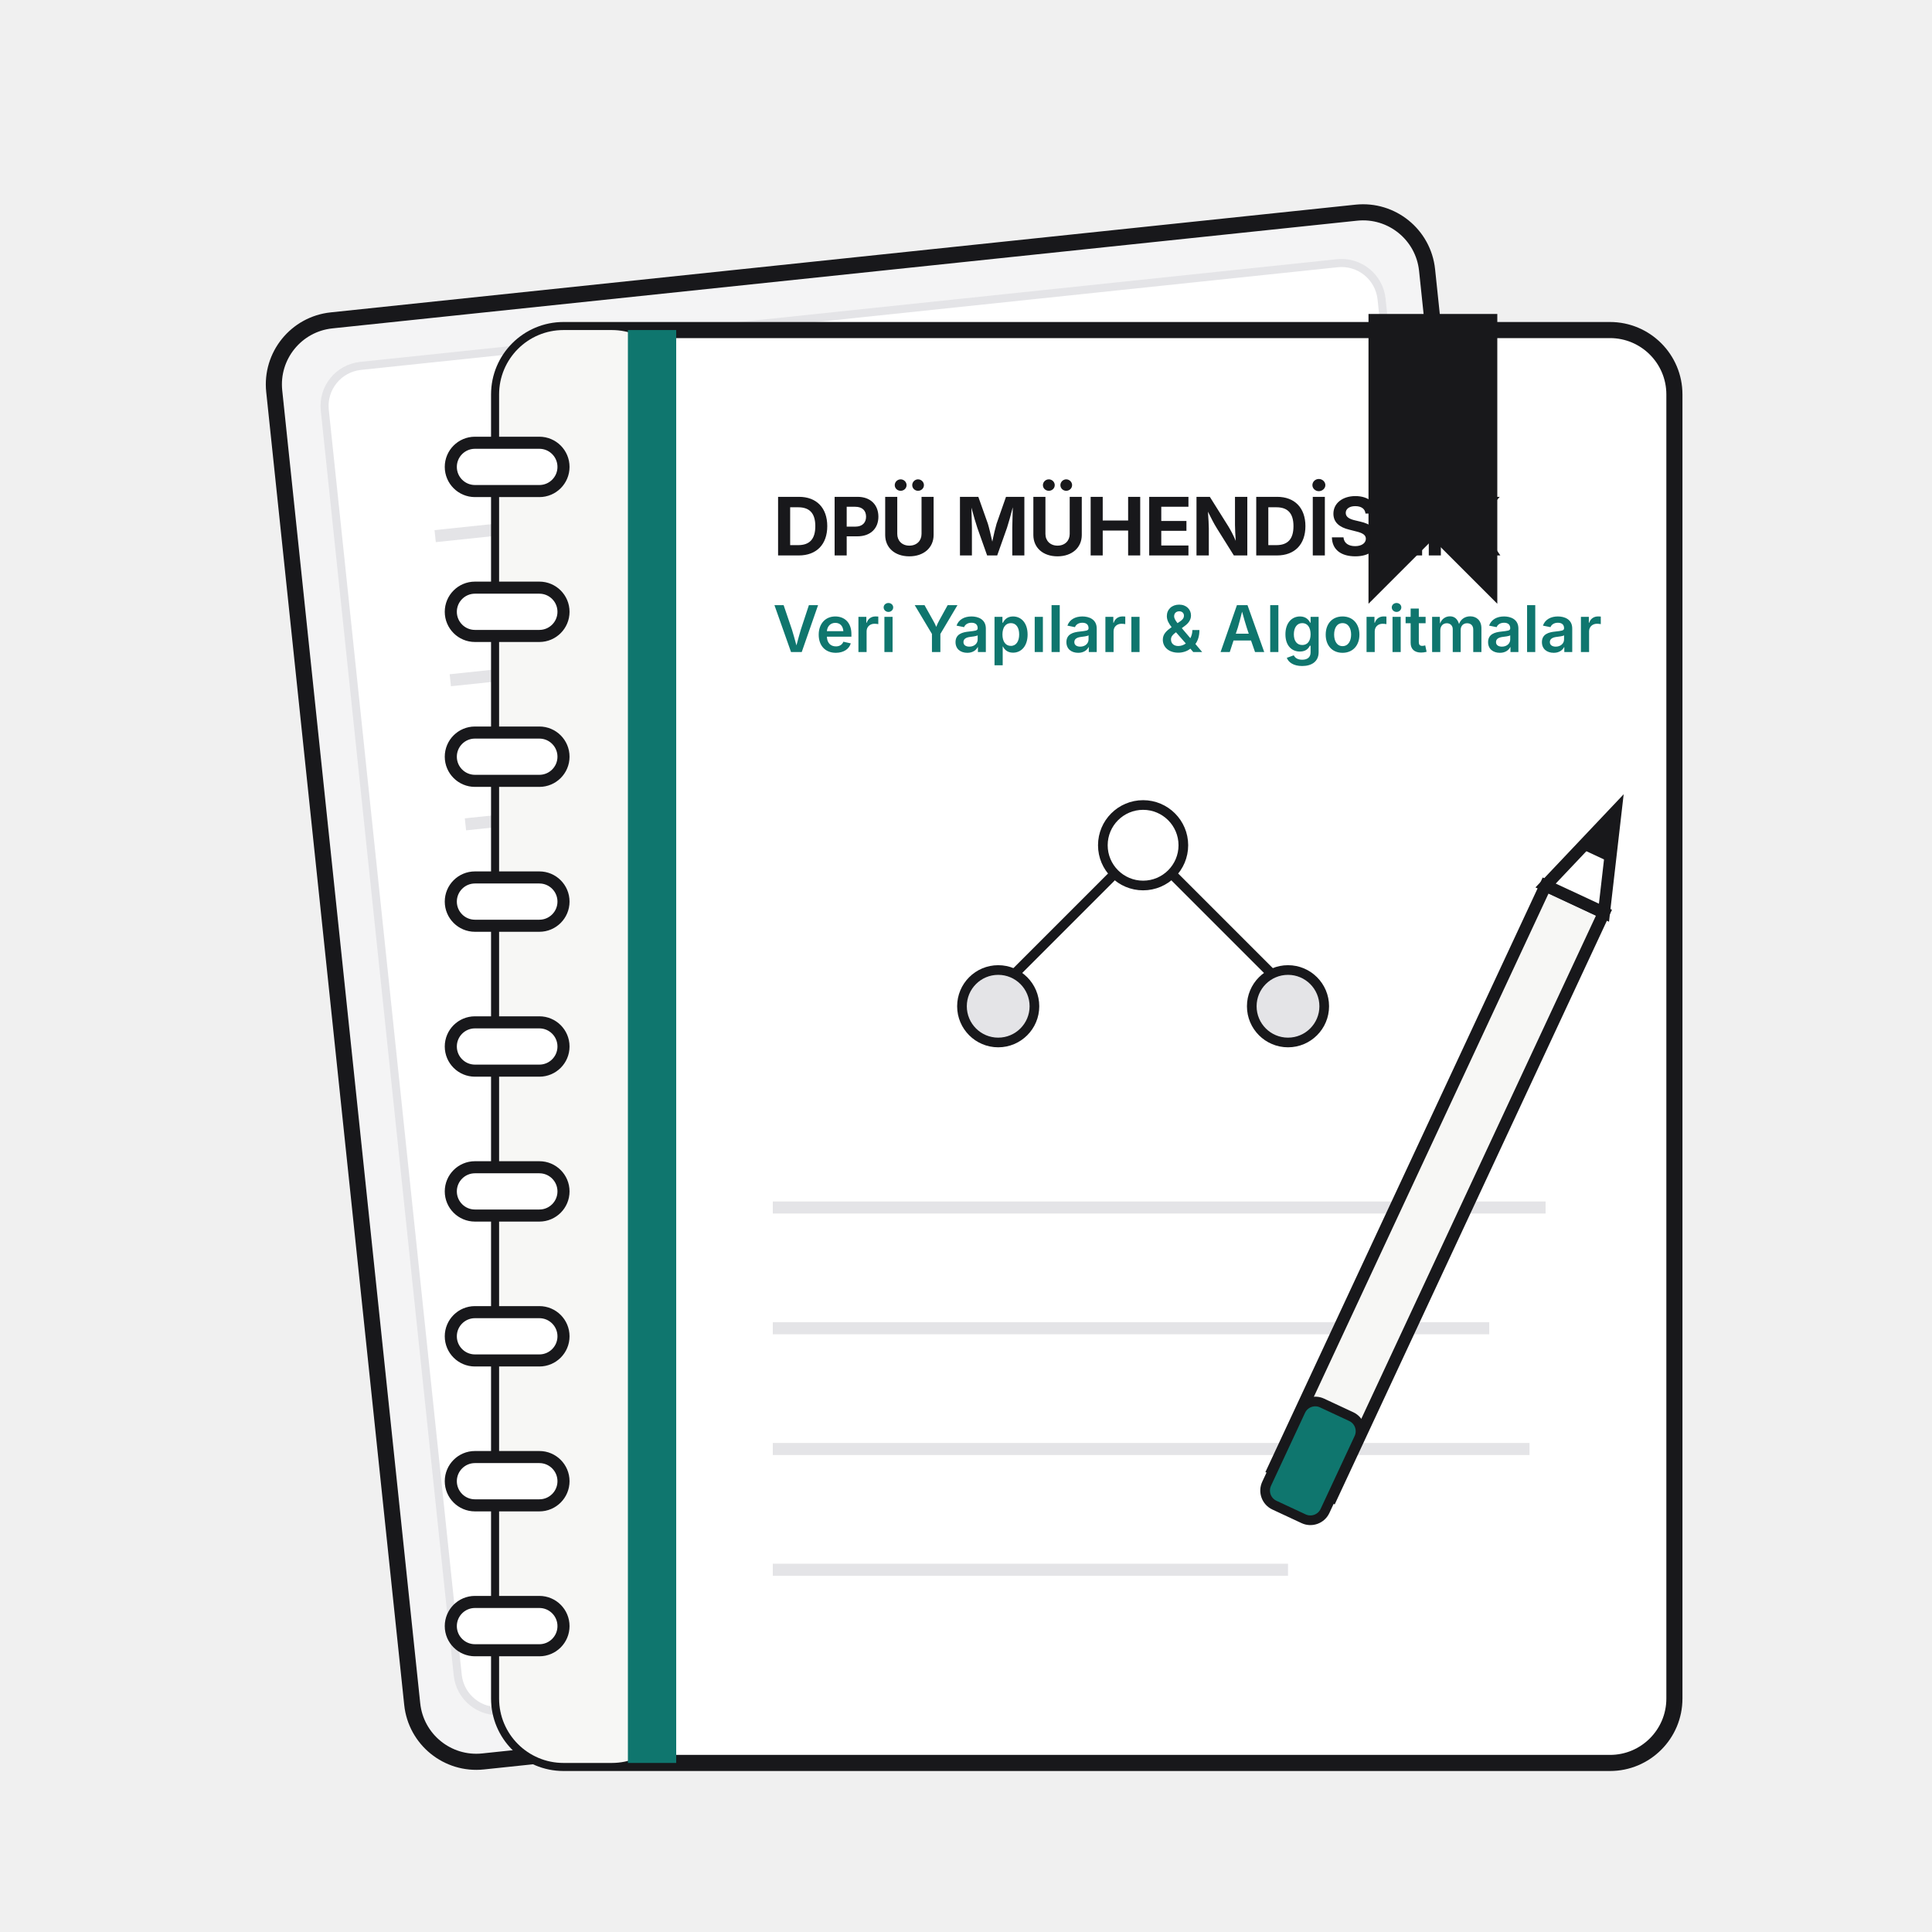
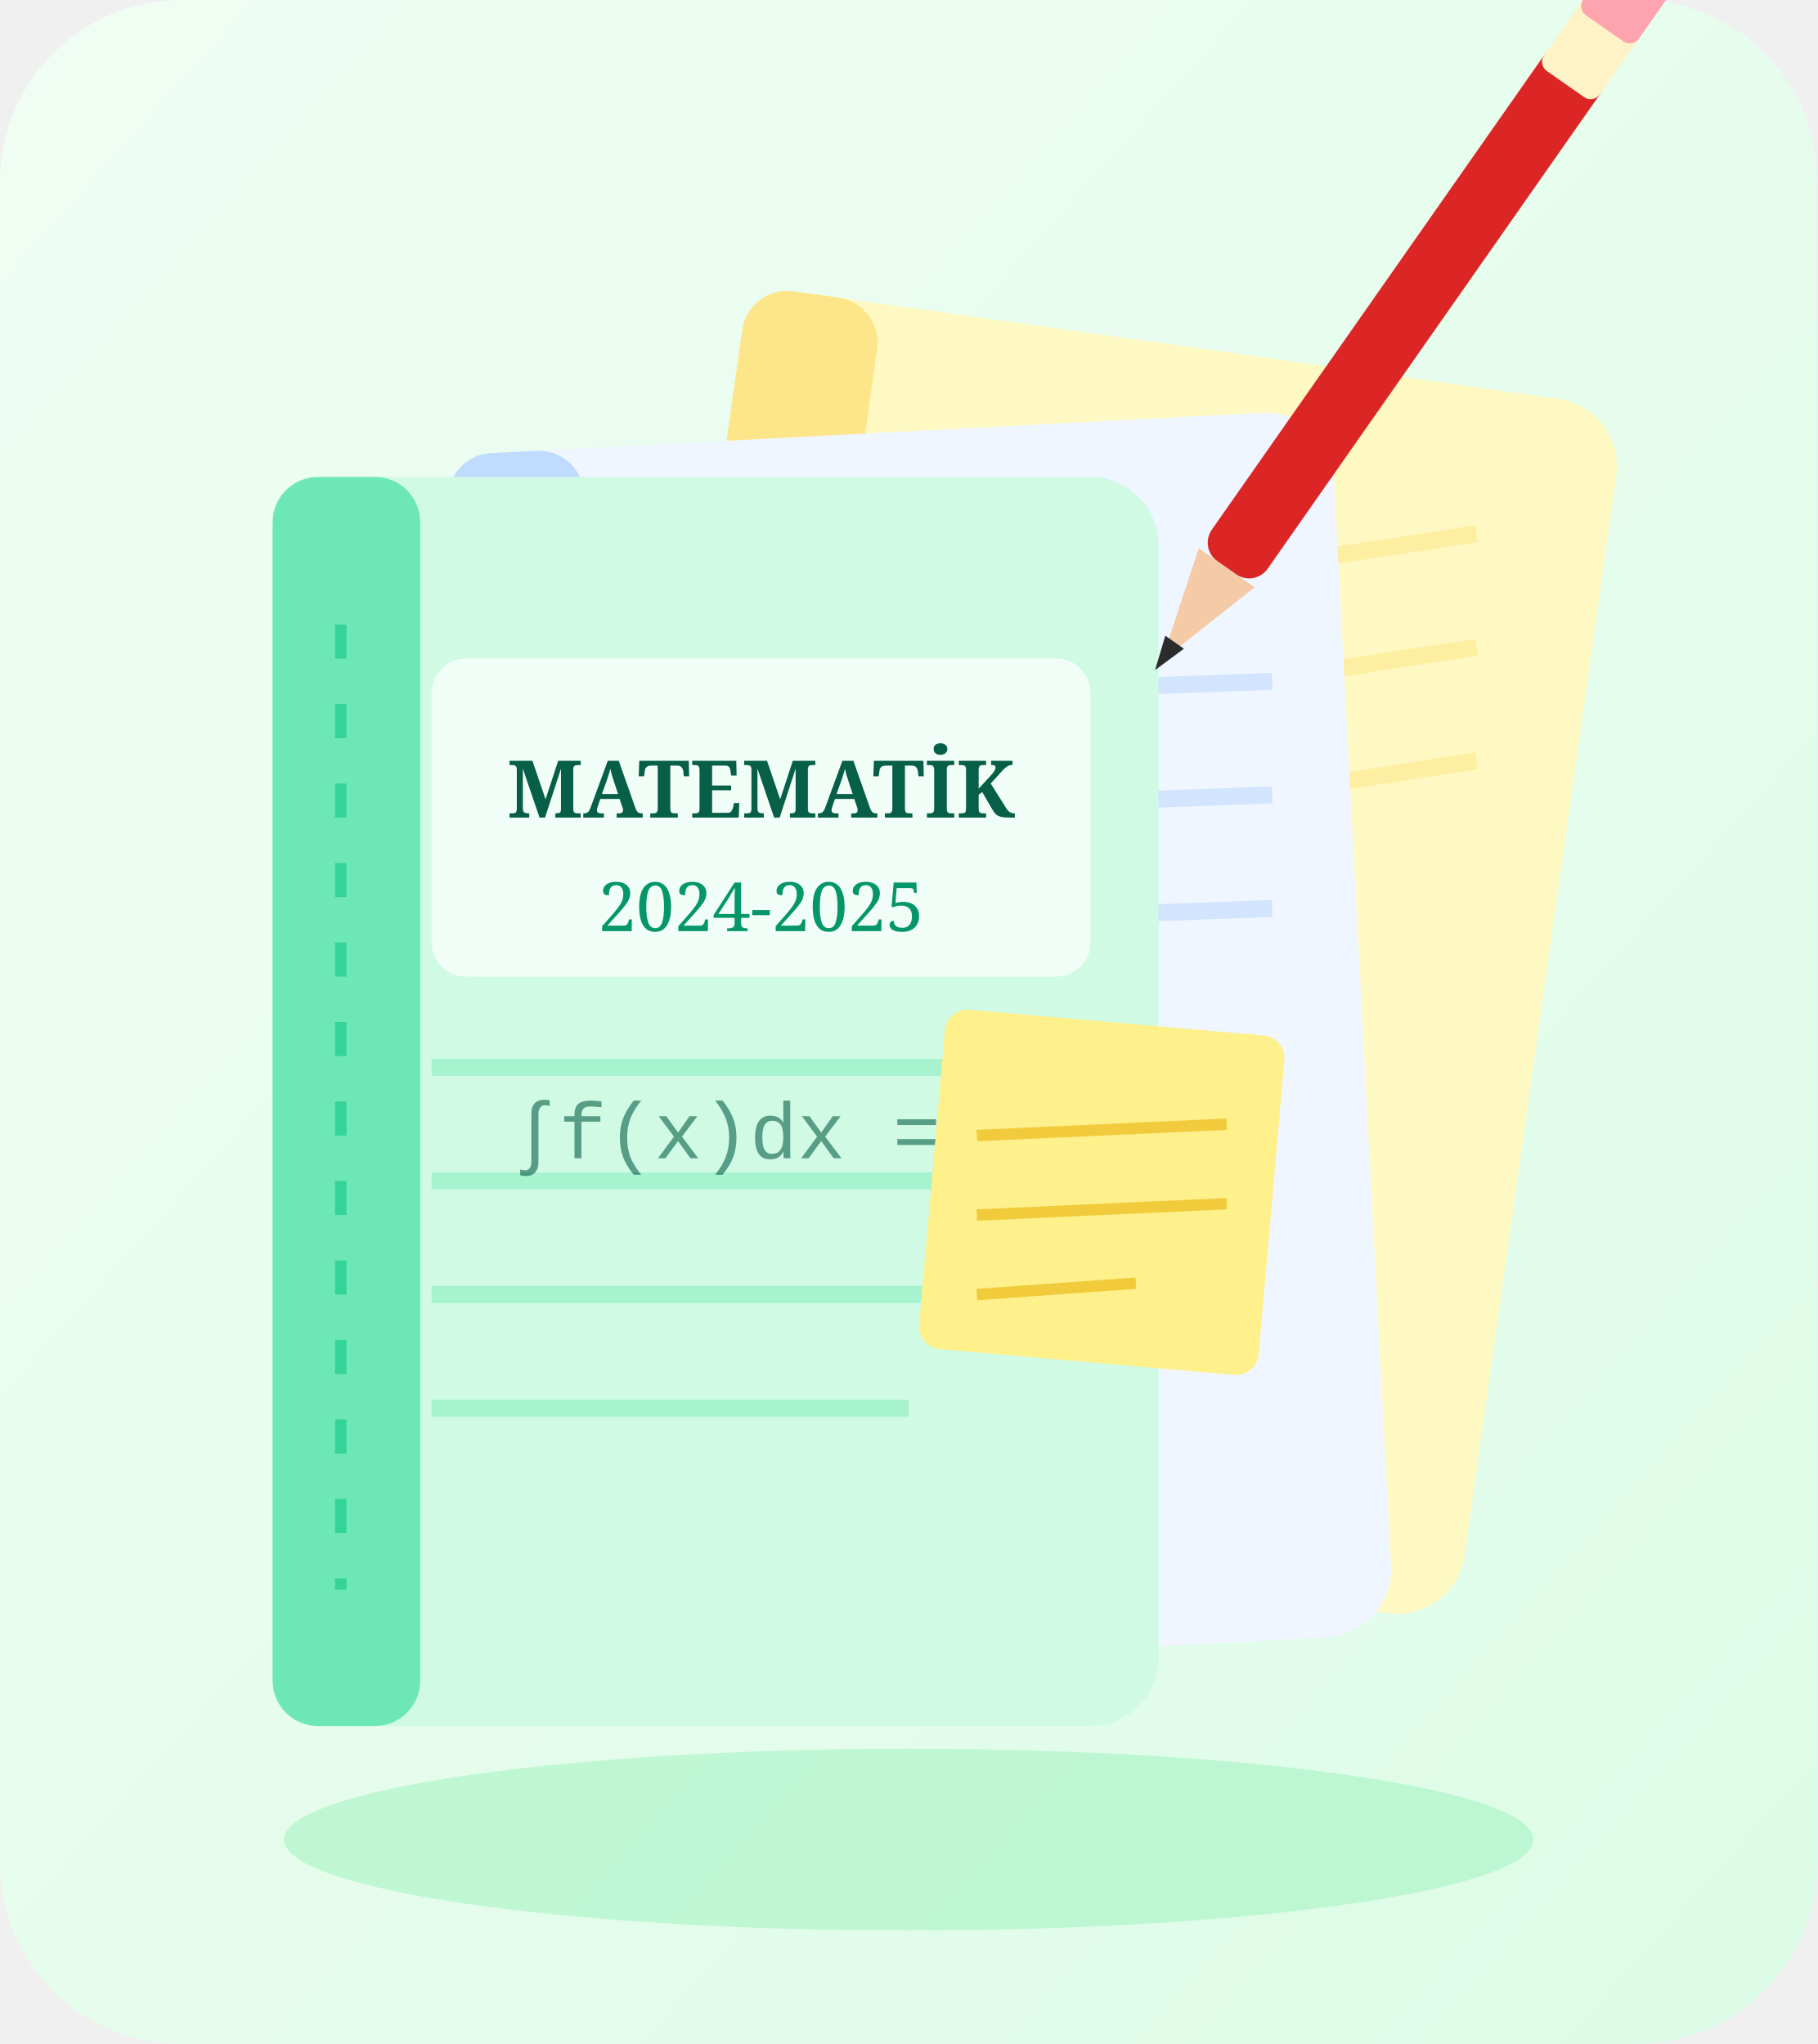
- <svg xmlns="http://www.w3.org/2000/svg" viewBox="0 0 240 240" width="100%" height="100%" fill="none">
-   <rect width="240" height="240" fill="transparent" />
-   <g transform="rotate(-6 120 120)">
-     <rect x="42" y="32" width="144" height="180" rx="8" fill="#F4F4F5" stroke="#18181B" stroke-width="2" />
-     <rect x="48" y="38" width="132" height="168" rx="5" fill="#FFFFFF" stroke="#E4E4E7" stroke-width="1" />
-     <line x1="60" y1="60" x2="160" y2="60" stroke="#E4E4E7" stroke-width="1.5" />
-     <line x1="60" y1="78" x2="160" y2="78" stroke="#E4E4E7" stroke-width="1.5" />
-     <line x1="60" y1="96" x2="160" y2="96" stroke="#E4E4E7" stroke-width="1.5" />
+ <svg xmlns="http://www.w3.org/2000/svg" viewBox="0 0 160 180" width="160" height="180">
+   <defs>
+     <linearGradient id="bg-dn" x1="0" y1="0" x2="1" y2="1">
+       <stop offset="0%" stop-color="#F0FDF4" />
+       <stop offset="100%" stop-color="#DCFCE7" />
+     </linearGradient>
+   </defs>
+   <rect width="160" height="180" fill="url(#bg-dn)" rx="16" />
+   <ellipse cx="80" cy="162" rx="55" ry="8" fill="#86EFAC" opacity="0.4" />
+   <rect x="58" y="30" width="78" height="108" fill="#FEF9C3" rx="6" transform="rotate(8, 97, 84)" />
+   <rect x="58" y="30" width="12" height="108" fill="#FDE68A" rx="4" transform="rotate(8, 97, 84)" />
+   <line x1="78" y1="55" x2="130" y2="47" stroke="#FDE68A" stroke-width="1.5" opacity="0.6" />
+   <line x1="78" y1="65" x2="130" y2="57" stroke="#FDE68A" stroke-width="1.5" opacity="0.6" />
+   <line x1="78" y1="75" x2="130" y2="67" stroke="#FDE68A" stroke-width="1.5" opacity="0.6" />
+   <rect x="42" y="38" width="78" height="108" fill="#EFF6FF" rx="6" transform="rotate(-3, 81, 92)" />
+   <rect x="42" y="38" width="12" height="108" fill="#BFDBFE" rx="4" transform="rotate(-3, 81, 92)" />
+   <line x1="58" y1="62" x2="112" y2="60" stroke="#BFDBFE" stroke-width="1.5" opacity="0.6" />
+   <line x1="58" y1="72" x2="112" y2="70" stroke="#BFDBFE" stroke-width="1.5" opacity="0.6" />
+   <line x1="58" y1="82" x2="112" y2="80" stroke="#BFDBFE" stroke-width="1.5" opacity="0.6" />
+   <rect x="24" y="42" width="78" height="110" fill="#D1FAE5" rx="6" />
+   <rect x="24" y="42" width="13" height="110" fill="#6EE7B7" rx="4" />
+   <line x1="30" y1="55" x2="30" y2="140" stroke="#34D399" stroke-width="1" stroke-dasharray="3,4" />
+   <rect x="38" y="58" width="58" height="28" fill="white" rx="3" opacity="0.7" />
+   <text x="67" y="72" text-anchor="middle" font-family="Georgia, serif" font-size="7" fill="#065F46" font-weight="bold">MATEMATİK</text>
+   <text x="67" y="82" text-anchor="middle" font-family="Georgia, serif" font-size="6" fill="#059669">2024-2025</text>
+   <line x1="38" y1="94" x2="96" y2="94" stroke="#A7F3D0" stroke-width="1.5" />
+   <line x1="38" y1="104" x2="96" y2="104" stroke="#A7F3D0" stroke-width="1.5" />
+   <line x1="38" y1="114" x2="96" y2="114" stroke="#A7F3D0" stroke-width="1.5" />
+   <line x1="38" y1="124" x2="80" y2="124" stroke="#A7F3D0" stroke-width="1.5" />
+   <text x="45" y="102" font-family="'Courier New', monospace" font-size="7" fill="#065F46" opacity="0.6">∫f(x)dx = F(x)+C</text>
+   <g transform="translate(108, 50) rotate(35)">
+     <rect x="-3" y="-55" width="6" height="55" fill="#DC2626" rx="2" />
+     <rect x="-3" y="-60" width="6" height="8" fill="#FEF3C7" rx="1" />
+     <polygon points="-3,0 3,0 0,10" fill="#F5CBA7" />
+     <polygon points="-1,8 1,8 0,11" fill="#2C2C2C" />
+     <rect x="-3" y="-66" width="6" height="8" fill="#FDA4AF" rx="1" />
+     <rect x="-3" y="-66" width="6" height="2" fill="#9F1239" />
  </g>
-   <g transform="translate(10, 5)">
-     <rect x="52" y="36" width="146" height="178" rx="8" fill="#FFFFFF" stroke="#18181B" stroke-width="2" />
-     <rect x="52" y="36" width="22" height="178" rx="8" fill="#F7F7F5" />
-     <rect x="68" y="36" width="6" height="178" fill="#0F766E" />
-     <g fill="#FFFFFF" stroke="#18181B" stroke-width="1.5">
-       <rect x="46" y="50" width="14" height="6" rx="3" />
-       <rect x="46" y="68" width="14" height="6" rx="3" />
-       <rect x="46" y="86" width="14" height="6" rx="3" />
-       <rect x="46" y="104" width="14" height="6" rx="3" />
-       <rect x="46" y="122" width="14" height="6" rx="3" />
-       <rect x="46" y="140" width="14" height="6" rx="3" />
-       <rect x="46" y="158" width="14" height="6" rx="3" />
-       <rect x="46" y="176" width="14" height="6" rx="3" />
-       <rect x="46" y="194" width="14" height="6" rx="3" />
-     </g>
-     <text x="86" y="64" fill="#18181B" font-family="Inter, system-ui, sans-serif" font-size="10" font-weight="700" letter-spacing="-0.2">DPÜ MÜHENDİSLİK</text>
-     <text x="86" y="76" fill="#0F766E" font-family="Inter, system-ui, sans-serif" font-size="8" font-weight="600">Veri Yapıları &amp; Algoritmalar</text>
-     <g stroke="#18181B" stroke-width="1.2" stroke-linecap="round">
-       <circle cx="132" cy="100" r="5" fill="#FFFFFF" />
-       <line x1="128" y1="104" x2="114" y2="118" />
-       <line x1="136" y1="104" x2="150" y2="118" />
-       <circle cx="114" cy="120" r="4.5" fill="#E4E4E7" />
-       <circle cx="150" cy="120" r="4.5" fill="#E4E4E7" />
-     </g>
-     <line x1="86" y1="145" x2="182" y2="145" stroke="#E4E4E7" stroke-width="1.5" />
-     <line x1="86" y1="160" x2="175" y2="160" stroke="#E4E4E7" stroke-width="1.5" />
-     <line x1="86" y1="175" x2="180" y2="175" stroke="#E4E4E7" stroke-width="1.5" />
-     <line x1="86" y1="190" x2="150" y2="190" stroke="#E4E4E7" stroke-width="1.5" />
-     <path d="M 160 34 L 160 70 L 168 62 L 176 70 L 176 34 Z" fill="#18181B" />
-   </g>
-   <g transform="translate(192, 110) rotate(25)">
-     <polygon points="0,0 8,0 8,80 0,80" fill="#F7F7F5" stroke="#18181B" stroke-width="1.5" />
-     <polygon points="0,0 4,-12 8,0" fill="#FFFFFF" stroke="#18181B" stroke-width="1.5" />
-     <polygon points="2,-6 4,-12 6,-6" fill="#18181B" />
-     <rect x="0" y="70" width="8" height="14" rx="2" fill="#0F766E" stroke="#18181B" stroke-width="1.2" />
-   </g>
+   <rect x="82" y="90" width="30" height="30" fill="#FEF08A" rx="2" transform="rotate(5, 97, 105)" />
+   <line x1="86" y1="100" x2="108" y2="99" stroke="#EAB308" stroke-width="1" opacity="0.6" />
+   <line x1="86" y1="107" x2="108" y2="106" stroke="#EAB308" stroke-width="1" opacity="0.6" />
+   <line x1="86" y1="114" x2="100" y2="113" stroke="#EAB308" stroke-width="1" opacity="0.6" />
</svg>
